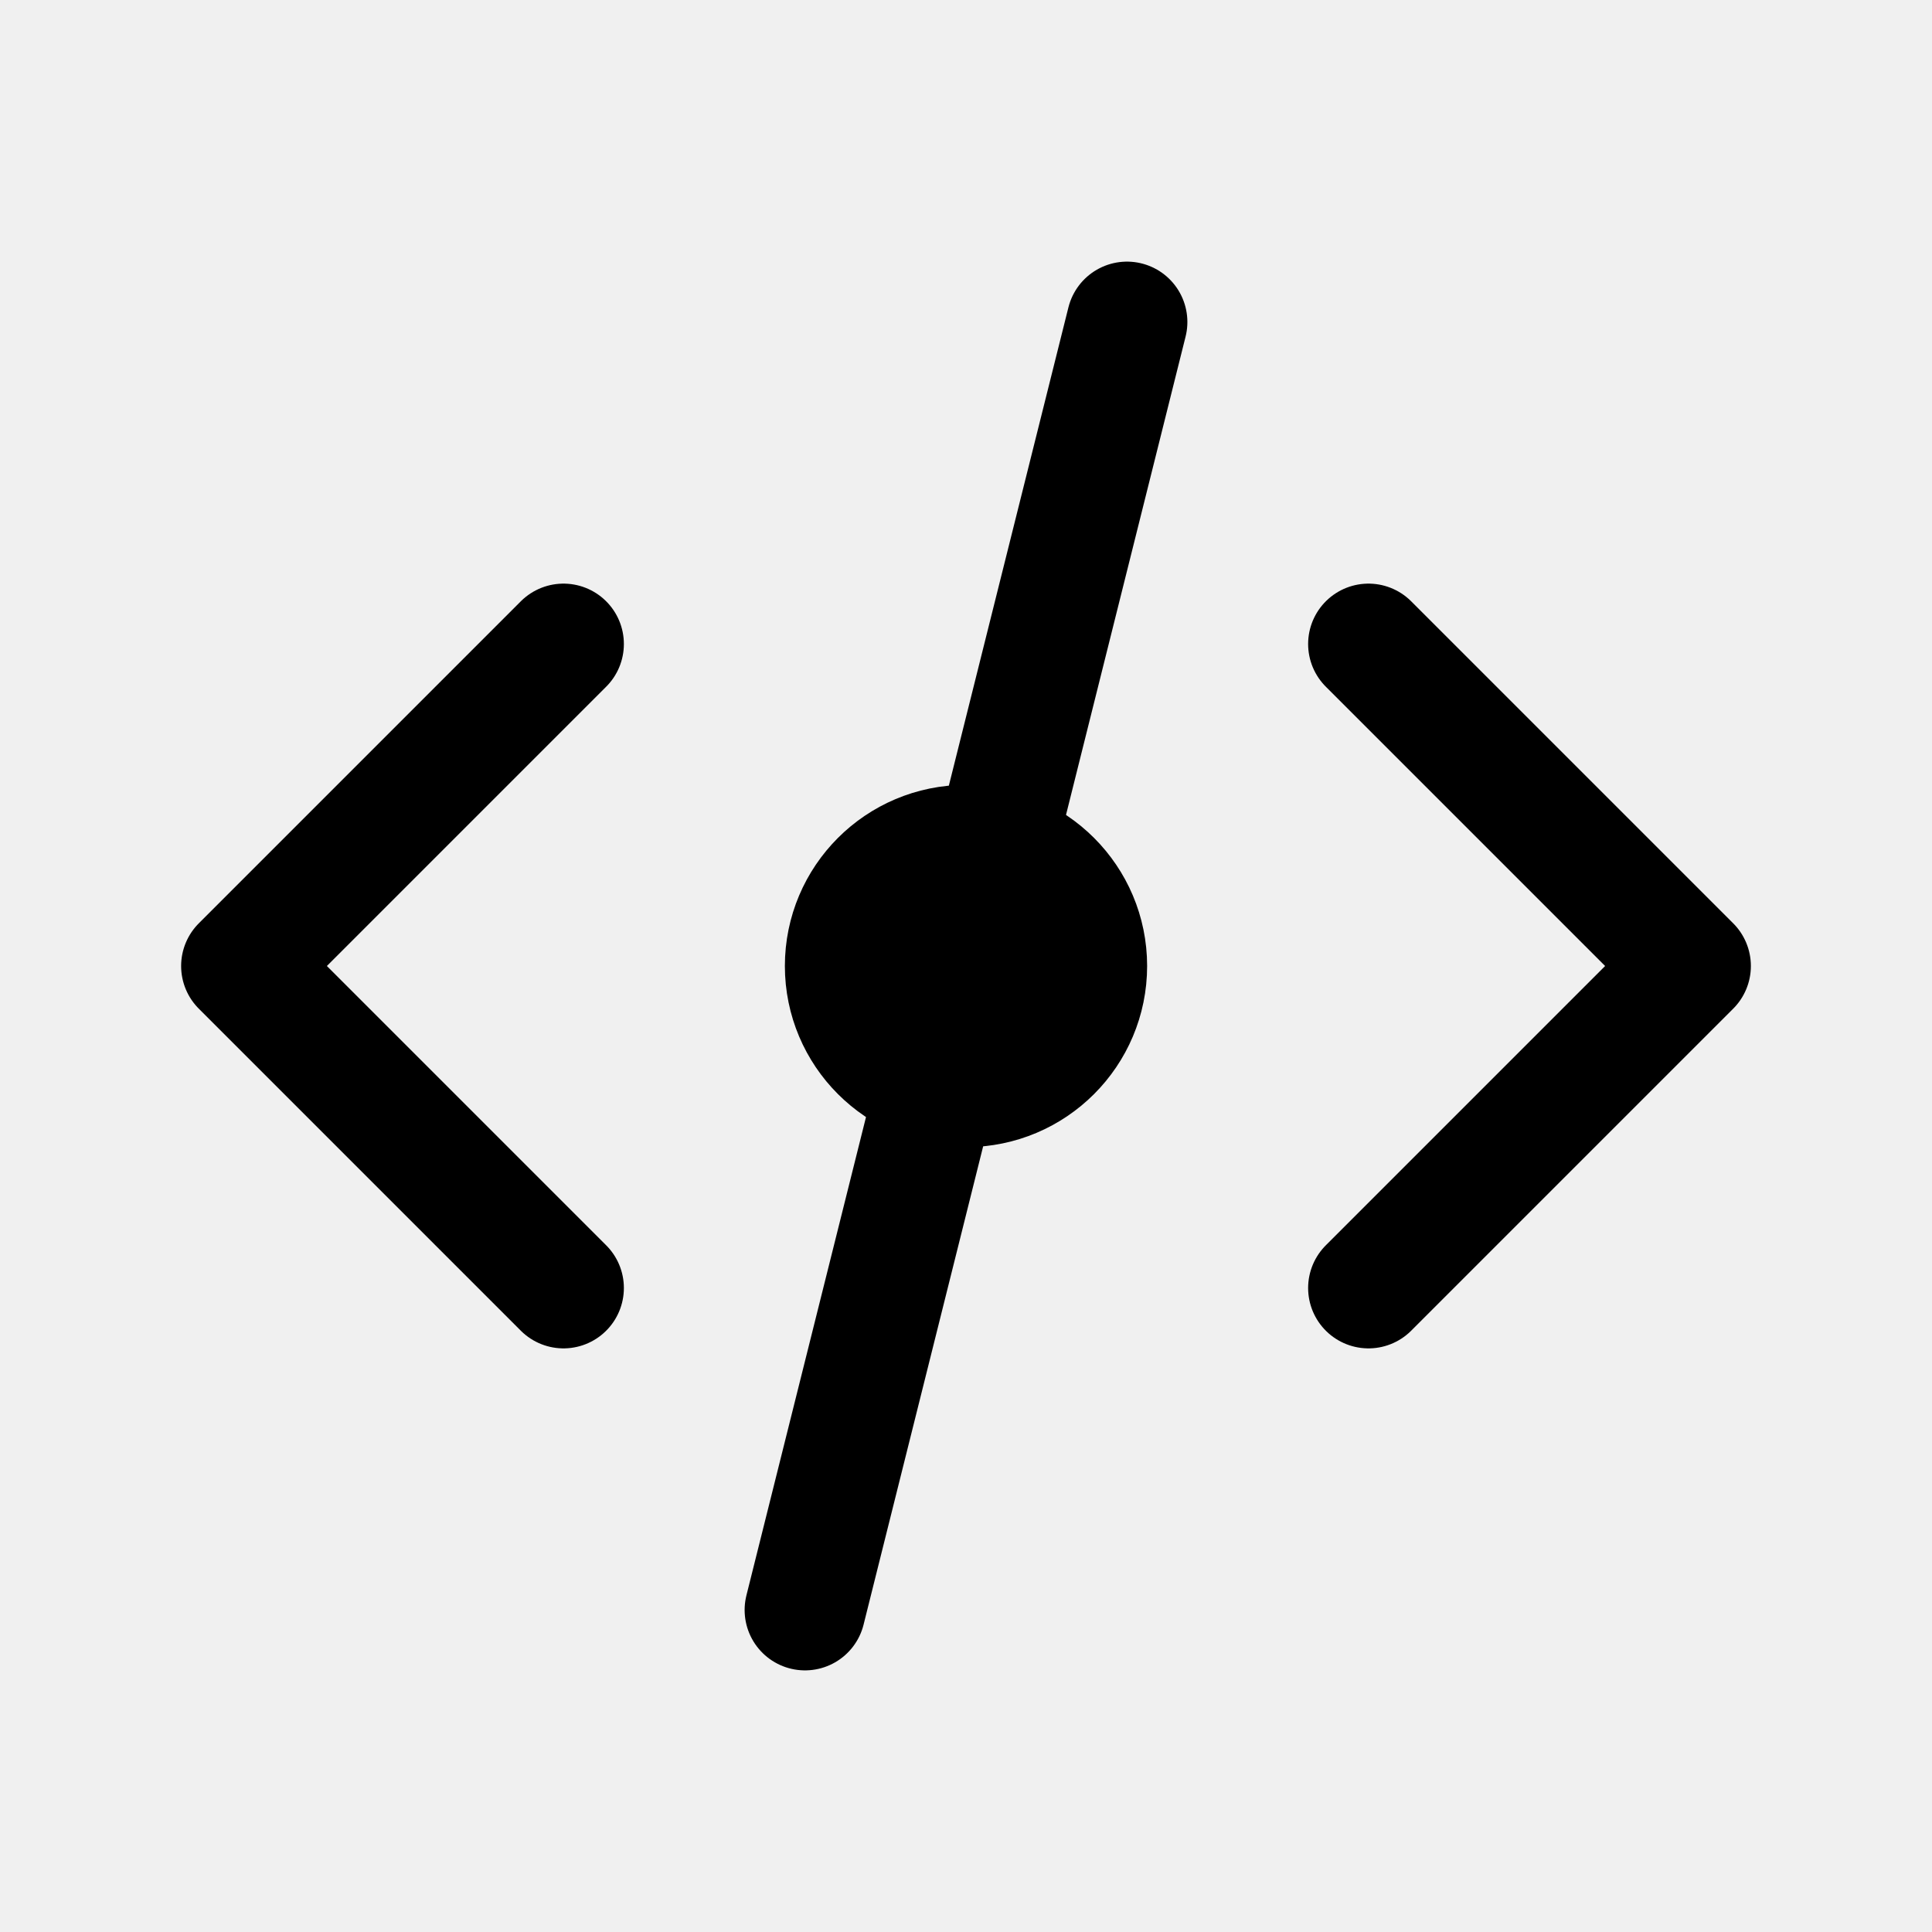
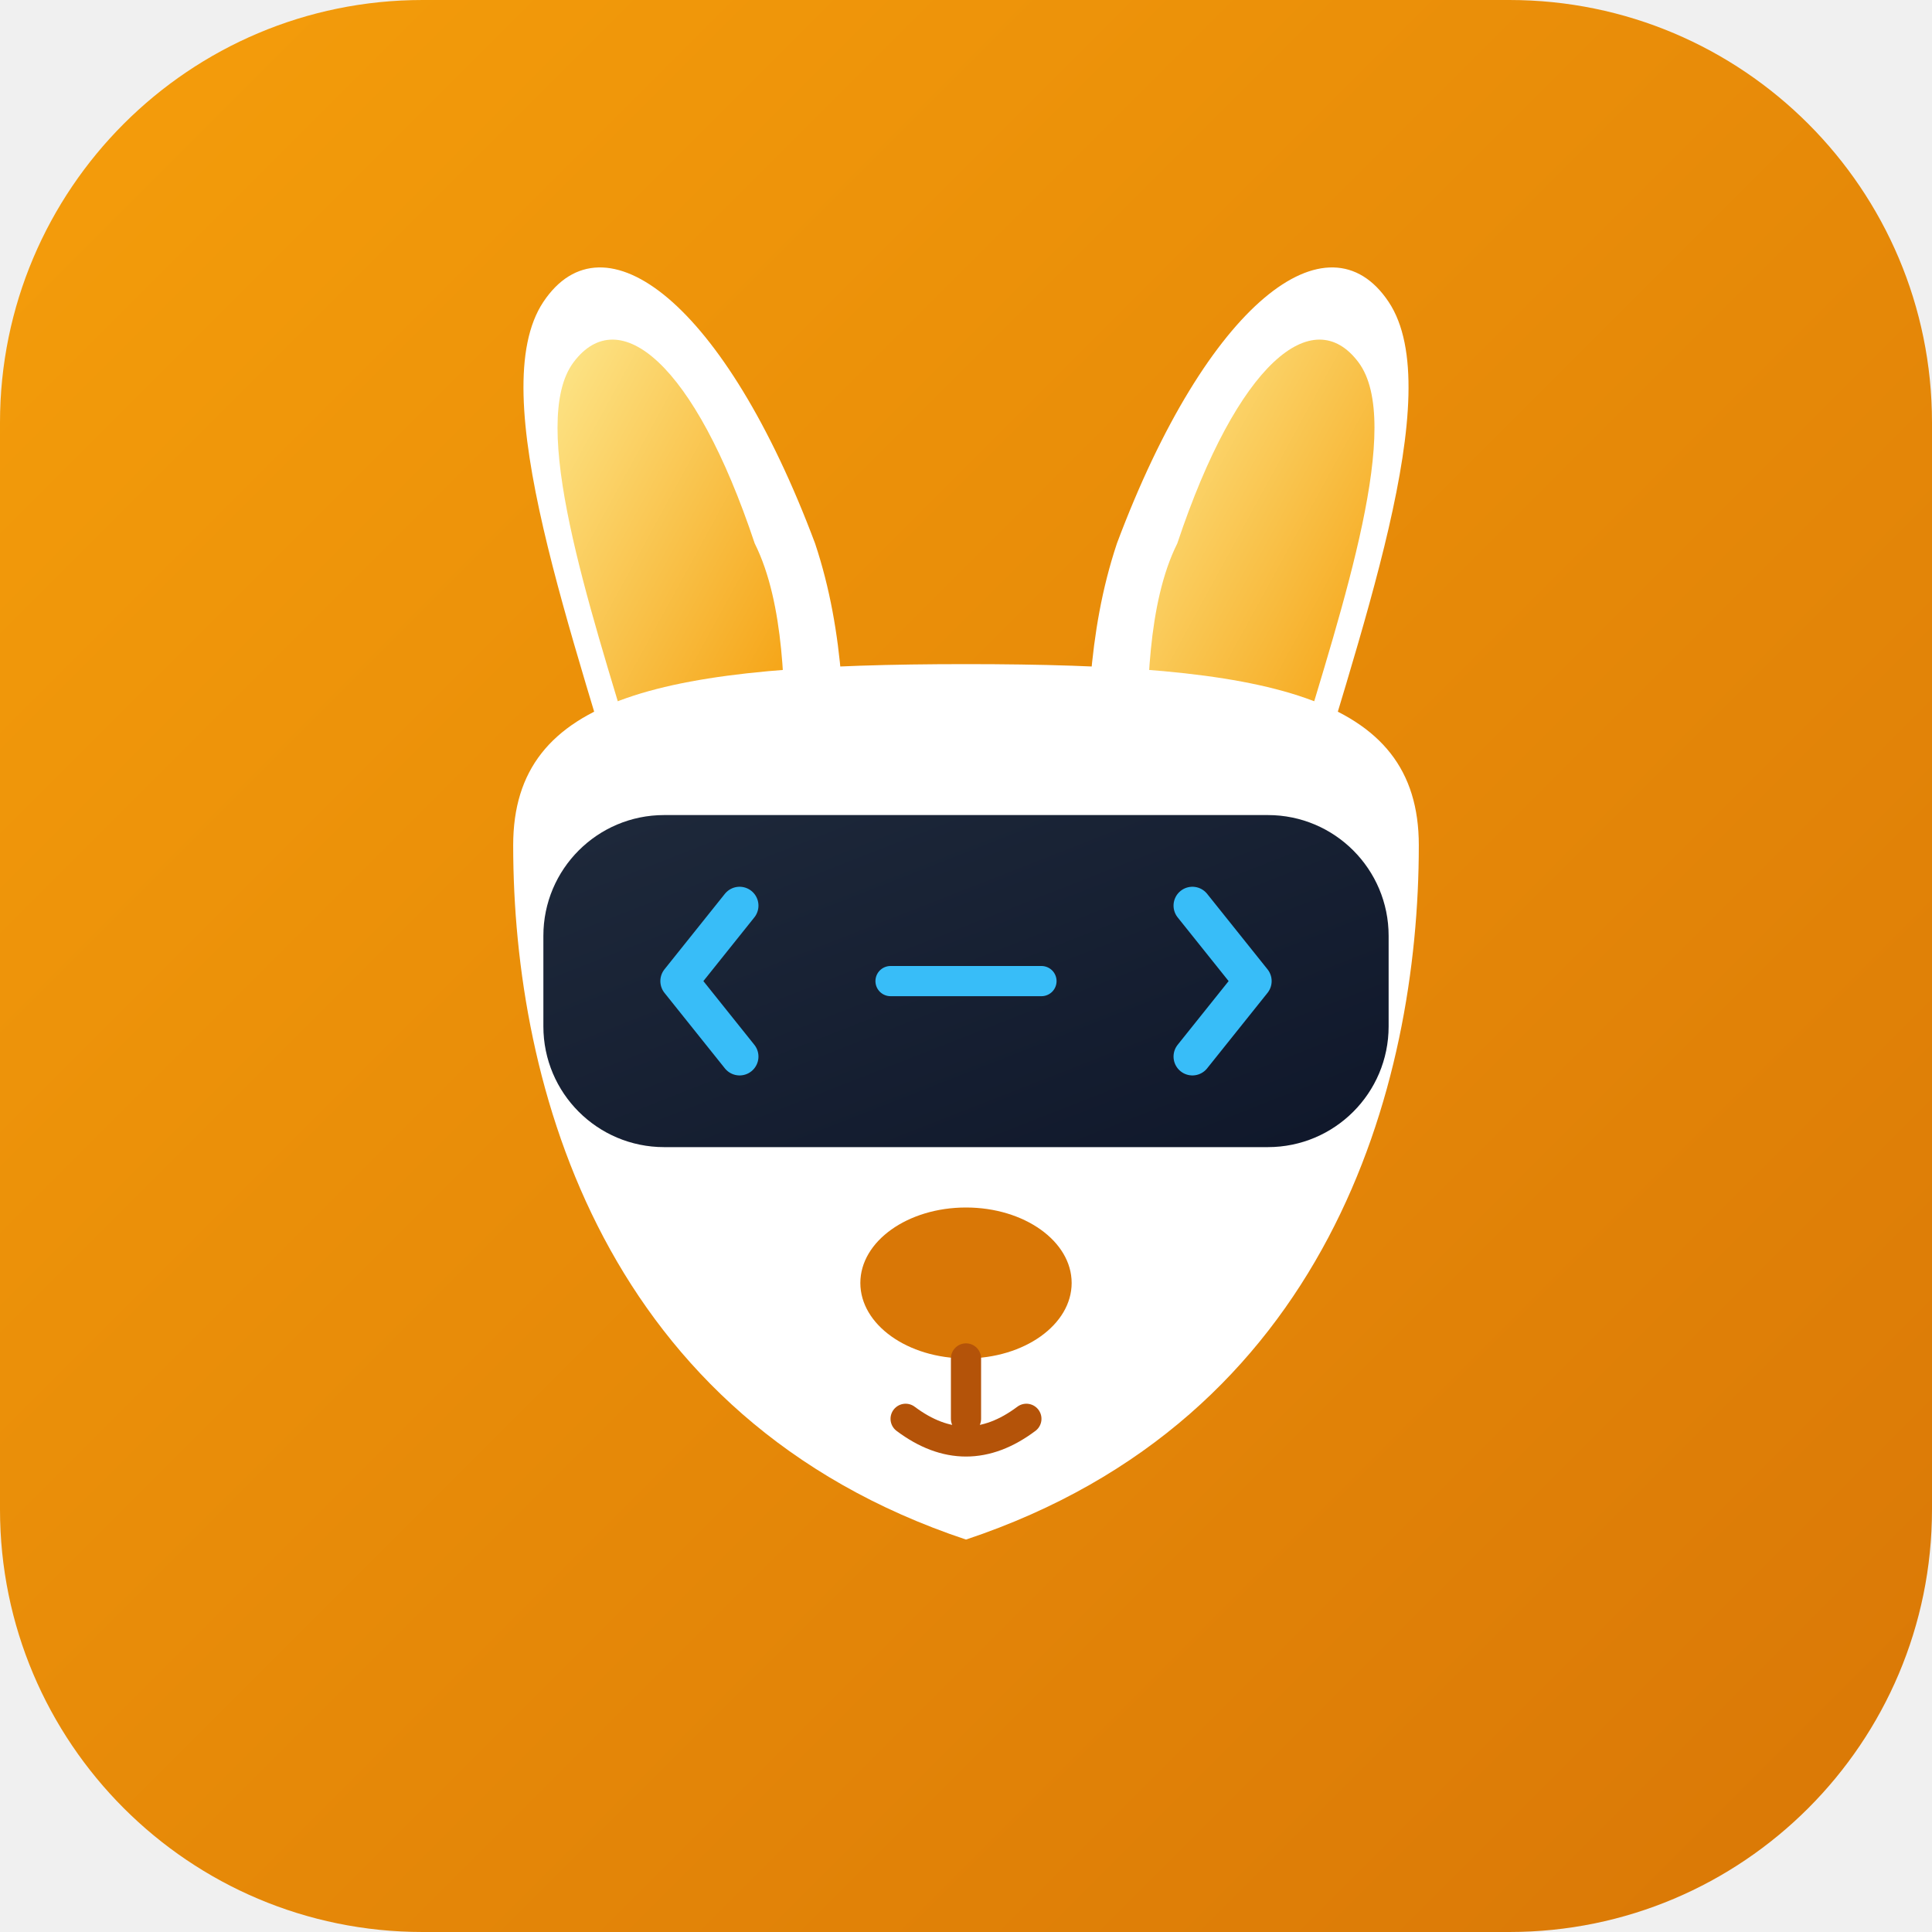
- <svg xmlns="http://www.w3.org/2000/svg" viewBox="0 0 24 24" fill="none" stroke="currentColor" stroke-width="1.5" stroke-linecap="round" stroke-linejoin="round">
-   <path d="M7 8l-4 4 4 4" />
-   <path d="M17 8l4 4-4 4" />
-   <path d="M14 4l-4 16" />
-   <circle cx="12" cy="12" r="1.5" fill="currentColor" />
+ <svg xmlns="http://www.w3.org/2000/svg" viewBox="0 0 128 128">
+   <defs>
+     <linearGradient id="roo-bg" x1="0%" y1="0%" x2="100%" y2="100%">
+       <stop offset="0%" stop-color="#F59E0B" />
+       <stop offset="100%" stop-color="#D97706" />
+     </linearGradient>
+     <linearGradient id="roo-ears-inner" x1="0%" y1="0%" x2="100%" y2="100%">
+       <stop offset="0%" stop-color="#FDE68A" />
+       <stop offset="100%" stop-color="#F59E0B" />
+     </linearGradient>
+     <linearGradient id="roo-glasses" x1="0%" y1="0%" x2="100%" y2="100%">
+       <stop offset="0%" stop-color="#1E293B" />
+       <stop offset="100%" stop-color="#0F172A" />
+     </linearGradient>
+   </defs>
+   <rect width="128" height="128" rx="28" fill="url(#roo-bg)" />
+   <path d="M42 56 C38 42 32 26 36 20 C40 14 48 20 54 36 C56 42 56 48 56 54 Z" fill="#FFFFFF" />
+   <path d="M42 50 C39 40 35 28 38 24 C41 20 46 24 50 36 C52 40 52 46 52 50 Z" fill="url(#roo-ears-inner)" />
+   <path d="M86 56 C90 42 96 26 92 20 C88 14 80 20 74 36 C72 42 72 48 72 54 Z" fill="#FFFFFF" />
+   <path d="M86 50 C89 40 93 28 90 24 C87 20 82 24 78 36 C76 40 76 46 76 50 Z" fill="url(#roo-ears-inner)" />
+   <path d="M34 56 C34 46 44 44 64 44 C84 44 94 46 94 56 C94 72 88 94 64 102 C40 94 34 72 34 56 Z" fill="#FFFFFF" />
+   <rect x="36" y="54" width="56" height="22" rx="8" fill="url(#roo-glasses)" />
+   <path d="M49 60 L45 65 L49 70" stroke="#38BDF8" stroke-width="2.5" stroke-linecap="round" stroke-linejoin="round" fill="none" />
+   <path d="M79 60 L83 65 L79 70" stroke="#38BDF8" stroke-width="2.5" stroke-linecap="round" stroke-linejoin="round" fill="none" />
+   <line x1="59" y1="65" x2="69" y2="65" stroke="#38BDF8" stroke-width="2" stroke-linecap="round" />
+   <ellipse cx="64" cy="85" rx="7" ry="5" fill="#D97706" />
+   <path d="M64 90 L64 94 M60 94 Q64 97 68 94" stroke="#B45309" stroke-width="2" stroke-linecap="round" fill="none" />
</svg>
